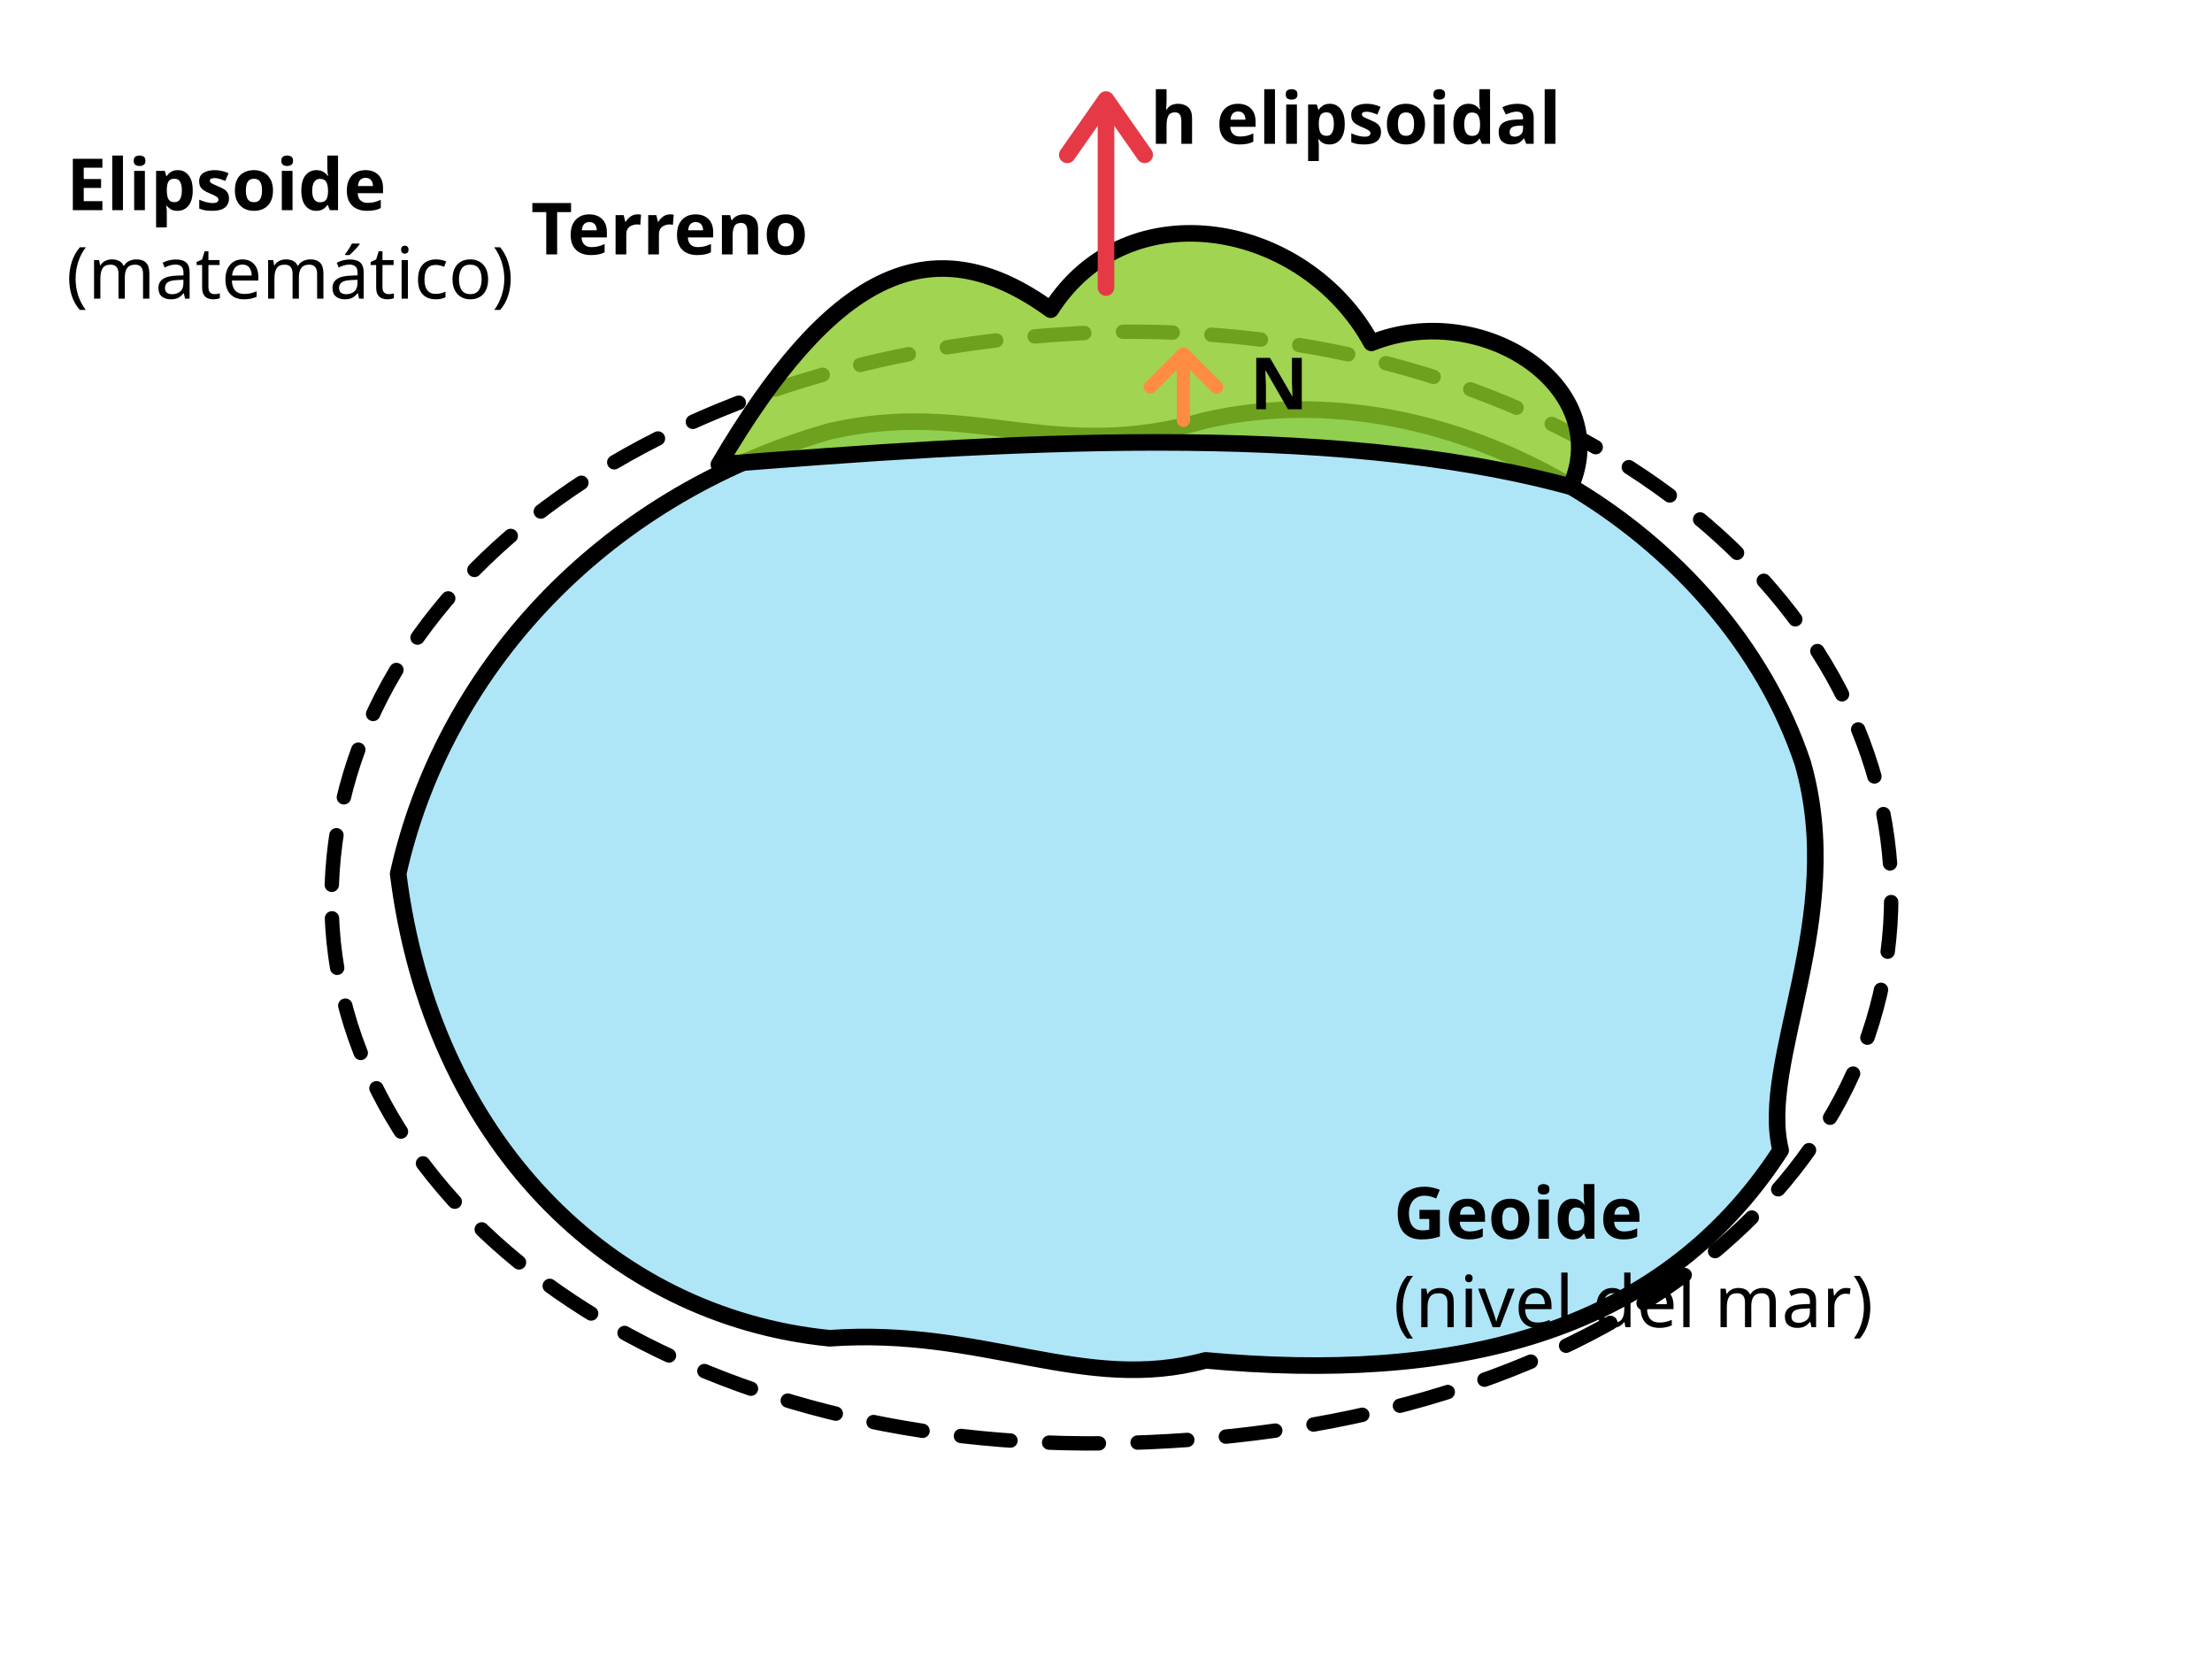
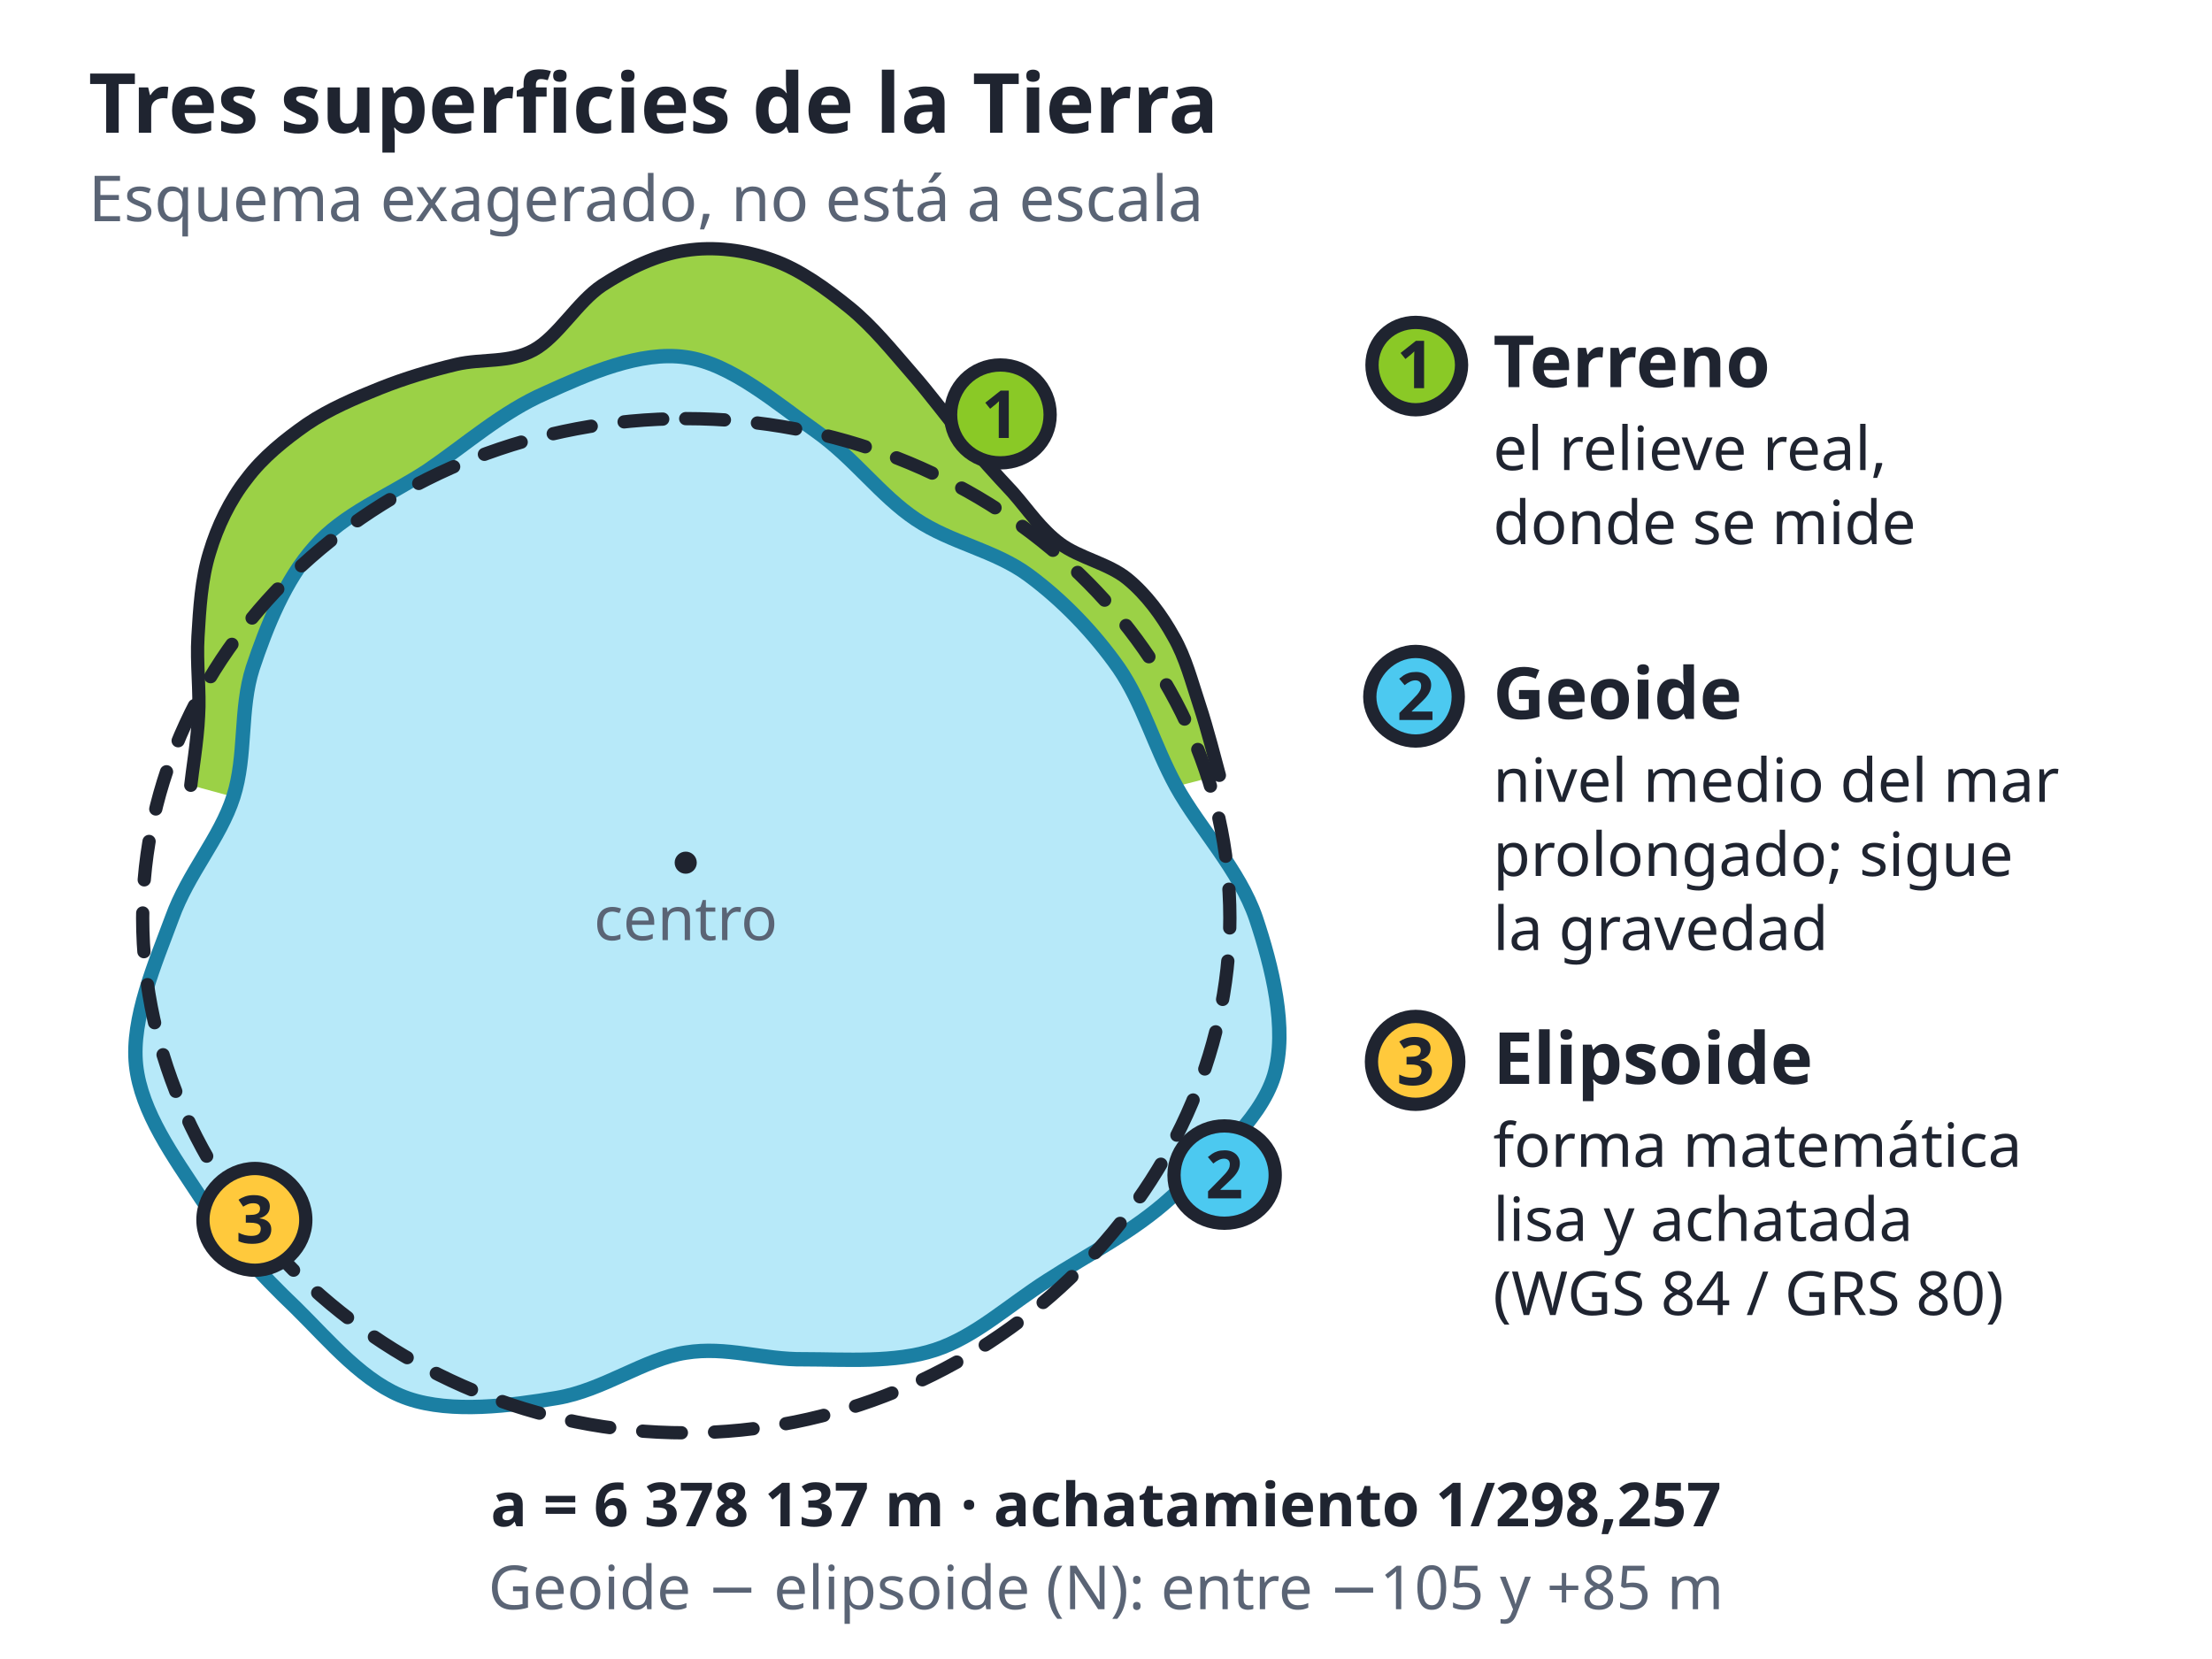
- <svg xmlns="http://www.w3.org/2000/svg" viewBox="0 0 400 300" role="img" aria-labelledby="t">
-   <g fill="none" stroke="currentColor" stroke-width="3" stroke-linecap="round" stroke-linejoin="round">
-     <path d="M60 160C62 105 120 62 202 60C282 59 342 106 342 162C342 218 284 260 200 261C118 262 58 216 60 160Z" stroke-dasharray="9 7" stroke-width="2.6" />
-     <path d="M72 158C80 122 108 90 150 78C176 72 190 84 218 76C262 66 312 96 326 138C334 166 318 192 322 208C300 242 262 250 218 246C196 252 178 240 150 242C110 238 78 206 72 158Z" fill="#4CC9F0" fill-opacity=".45" />
-     <path d="M130 84C150 50 168 40 190 56C204 34 236 40 248 62C268 54 292 70 284 88C240 76 180 80 130 84Z" fill="#8AC926" fill-opacity=".8" />
-     <path d="M200 52L200 20M193 28L200 18L207 28" stroke="#E63946" />
-     <path d="M214 66L214 76M208 70L214 64L220 70" stroke="#FF8C42" stroke-width="2.4" />
+ <svg xmlns="http://www.w3.org/2000/svg" viewBox="0 0 400 300" role="img" aria-labelledby="t d">
+   <g stroke-linecap="round" stroke-linejoin="round">
+     <path d="M34.5 142L35.9 129.5L35.8 115.1L37.9 99.9L44.6 86.6L55.5 76.7L68.7 70.2L82.5 65.9L96.5 63.3L108.9 51.6L124 45.3L139.7 47L153.6 55.6L164.8 67.4L174.2 79L183.1 89L191.7 98.3L203.9 104.7L212.2 115.1L216.9 127.5L220.5 140.2L212.7 142.2L207.4 131.5L202.3 120.8L195.4 111.2L186 104L175.5 98.8L165.6 93.9L156.7 87L147.6 78L136.7 69.4L124 64.6L110.8 65.5L98.6 71.1L87.7 78.3L77.3 85.1L66.7 91.4L56.9 98.9L49.6 108.9L45.7 120.8L44.2 133L42.2 144.1Z" fill="#8AC926" fill-opacity="0.85" />
+     <path d="M227.1 166C230 174.7 232.9 186.1 230.4 194.5C227.8 202.9 218.5 210.5 211.7 216.6C204.9 222.8 196.6 226.9 189.5 231.5C182.4 236 176.4 241.7 169.1 244.1C161.8 246.5 152.9 245.8 145.4 245.8C137.9 245.9 131.4 243.4 124 244.6C116.6 245.7 109.1 251.4 100.7 252.8C92.4 254.2 81.7 255.6 73.8 252.9C65.9 250.2 59.7 242.6 53.5 236.5C47.2 230.5 41.1 223.9 36.3 216.6C31.5 209.3 25.5 201.1 24.6 192.6C23.7 184.2 28.1 174.1 31.1 166C34 157.9 39.8 151.6 42.2 144.1C44.6 136.6 43.3 128.3 45.7 120.8C48.2 113.3 51.6 104.8 56.9 98.9C62.1 92.9 70.3 89.7 77.3 85.1C84.2 80.4 90.8 74.5 98.6 71.1C106.3 67.6 115.8 63.4 124 64.6C132.2 65.7 140.6 73.1 147.6 78C154.5 82.9 159.2 89.6 165.6 93.9C172 98.2 179.9 99.5 186 104C192.1 108.5 197.8 114.4 202.3 120.8C206.7 127.2 208.6 134.7 212.7 142.2C216.9 149.8 224.1 157.3 227.1 166Z" fill="#4CC9F0" fill-opacity="0.4" stroke="#1B7FA3" stroke-width="2.6" />
+     <path d="M34.5 142C34.7 139.9 35.7 134 35.9 129.5C36.2 125 35.5 120 35.8 115.1C36.1 110.1 36.4 104.7 37.9 99.9C39.3 95.2 41.6 90.4 44.6 86.6C47.5 82.7 51.5 79.5 55.5 76.7C59.5 74 64.2 72 68.7 70.2C73.2 68.4 77.9 67 82.5 65.9C87.2 64.8 92.1 65.7 96.5 63.3C100.9 60.9 104.4 54.6 108.9 51.6C113.5 48.6 118.9 46 124 45.3C129.1 44.5 134.7 45.2 139.7 47C144.6 48.7 149.4 52.2 153.6 55.6C157.8 59 161.4 63.5 164.8 67.4C168.3 71.4 171.2 75.4 174.2 79C177.2 82.6 180.1 85.8 183.1 89C186 92.3 188.2 95.7 191.7 98.3C195.2 100.9 200.5 101.9 203.9 104.7C207.3 107.5 210.1 111.3 212.2 115.1C214.4 118.9 215.5 123.3 216.9 127.5C218.3 131.7 219.9 138 220.5 140.2" fill="none" stroke="#1F2430" stroke-width="2.4" />
+     <path d="M124 75.7C178.1 75.7 222.4 116.3 222.4 166C222.4 215.7 178.1 259.1 124 259.1C69.9 259.1 25.8 215.7 25.8 166C25.8 116.3 69.9 75.7 124 75.7Z" fill="none" stroke="#1F2430" stroke-width="2.4" stroke-dasharray="7 6" />
+     <path d="M180.9 66C185.9 66 189.9 70 189.9 75C189.9 79.9 185.9 83.7 180.9 83.7C175.9 83.7 171.9 79.9 171.9 75C171.9 70 175.9 66 180.9 66Z" fill="#8AC926" stroke="#1F2430" stroke-width="2.4" />
+     <path d="M221.4 203.6C226.4 203.6 230.6 207.5 230.6 212.5C230.6 217.5 226.4 221.2 221.4 221.2C216.4 221.2 212.3 217.5 212.3 212.5C212.3 207.5 216.4 203.6 221.4 203.6Z" fill="#4CC9F0" stroke="#1F2430" stroke-width="2.4" />
+     <path d="M46.1 211.3C51 211.3 55.3 215.6 55.3 220.6C55.3 225.5 51 229.7 46.1 229.7C41.1 229.7 36.7 225.5 36.7 220.6C36.7 215.6 41.1 211.3 46.1 211.3Z" fill="#FFC93C" stroke="#1F2430" stroke-width="2.4" />
+     <circle cx="124" cy="156" r="2" fill="#1F2430" />
+     <path d="M256 58.3C260.4 58.3 264.3 61.6 264.3 66C264.3 70.4 260.4 74.1 256 74.1C251.6 74.1 248.1 70.4 248.1 66C248.1 61.6 251.6 58.3 256 58.3Z" fill="#8AC926" stroke="#1F2430" stroke-width="2.4" />
+     <path d="M256 117.8C260.4 117.8 263.7 121.6 263.7 126C263.7 130.4 260.4 134 256 134C251.6 134 247.7 130.4 247.7 126C247.7 121.6 251.6 117.8 256 117.8Z" fill="#4CC9F0" stroke="#1F2430" stroke-width="2.4" />
+     <path d="M256 183.8C260.4 183.8 263.8 187.6 263.8 192C263.8 196.4 260.4 199.7 256 199.7C251.6 199.7 248 196.4 248 192C248 187.6 251.6 183.8 256 183.8Z" fill="#FFC93C" stroke="#1F2430" stroke-width="2.4" />
  </g>
-   <g fill="currentColor" stroke="none" font-family="Archivo, system-ui, sans-serif" font-size="13" font-weight="600">
-     <text x="208" y="26">h elipsoidal</text>
-     <text x="226" y="74">N</text>
-     <text x="12" y="38">Elipsoide</text>
-     <text x="12" y="54" font-weight="400">(matemático)</text>
-     <text x="252" y="224">Geoide</text>
-     <text x="252" y="240" font-weight="400">(nivel del mar)</text>
-     <text x="96" y="46">Terreno</text>
+   <g stroke="none" fill="#1F2430" font-family="Archivo, 'Segoe UI', system-ui, sans-serif">
+     <text x="16" y="24" font-size="15" font-weight="700">Tres superficies de la Tierra</text>
+     <text x="16" y="40" font-size="11.5" fill="#5A6475">Esquema exagerado, no está a escala</text>
+     <text x="180.9" y="79.2" font-size="12" font-weight="700" text-anchor="middle">1</text>
+     <text x="221.4" y="216.7" font-size="12" font-weight="700" text-anchor="middle">2</text>
+     <text x="46.1" y="224.8" font-size="12" font-weight="700" text-anchor="middle">3</text>
+     <text x="124" y="170" font-size="11" text-anchor="middle" fill="#5A6475">centro</text>
+     <text x="256" y="70.2" font-size="12" font-weight="700" text-anchor="middle">1</text>
+     <text x="270" y="70" font-size="13" font-weight="700">Terreno</text>
+     <text x="270" y="85" font-size="11">
+       <tspan x="270">el relieve real,</tspan>
+       <tspan x="270" dy="13.4">donde se mide</tspan>
+     </text>
+     <text x="256" y="130.2" font-size="12" font-weight="700" text-anchor="middle">2</text>
+     <text x="270" y="130" font-size="13" font-weight="700">Geoide</text>
+     <text x="270" y="145" font-size="11">
+       <tspan x="270">nivel medio del mar</tspan>
+       <tspan x="270" dy="13.4">prolongado; sigue</tspan>
+       <tspan x="270" dy="13.4">la gravedad</tspan>
+     </text>
+     <text x="256" y="196.2" font-size="12" font-weight="700" text-anchor="middle">3</text>
+     <text x="270" y="196" font-size="13" font-weight="700">Elipsoide</text>
+     <text x="270" y="211" font-size="11">
+       <tspan x="270">forma matemática</tspan>
+       <tspan x="270" dy="13.4">lisa y achatada</tspan>
+       <tspan x="270" dy="13.4">(WGS 84 / GRS 80)</tspan>
+     </text>
+     <text x="200" y="276" font-size="11" font-weight="600" text-anchor="middle">a = 6 378 137 m · achatamiento 1/298,257</text>
+     <text x="200" y="291" font-size="11" text-anchor="middle" fill="#5A6475">Geoide − elipsoide (N): entre −105 y +85 m</text>
  </g>
</svg>
